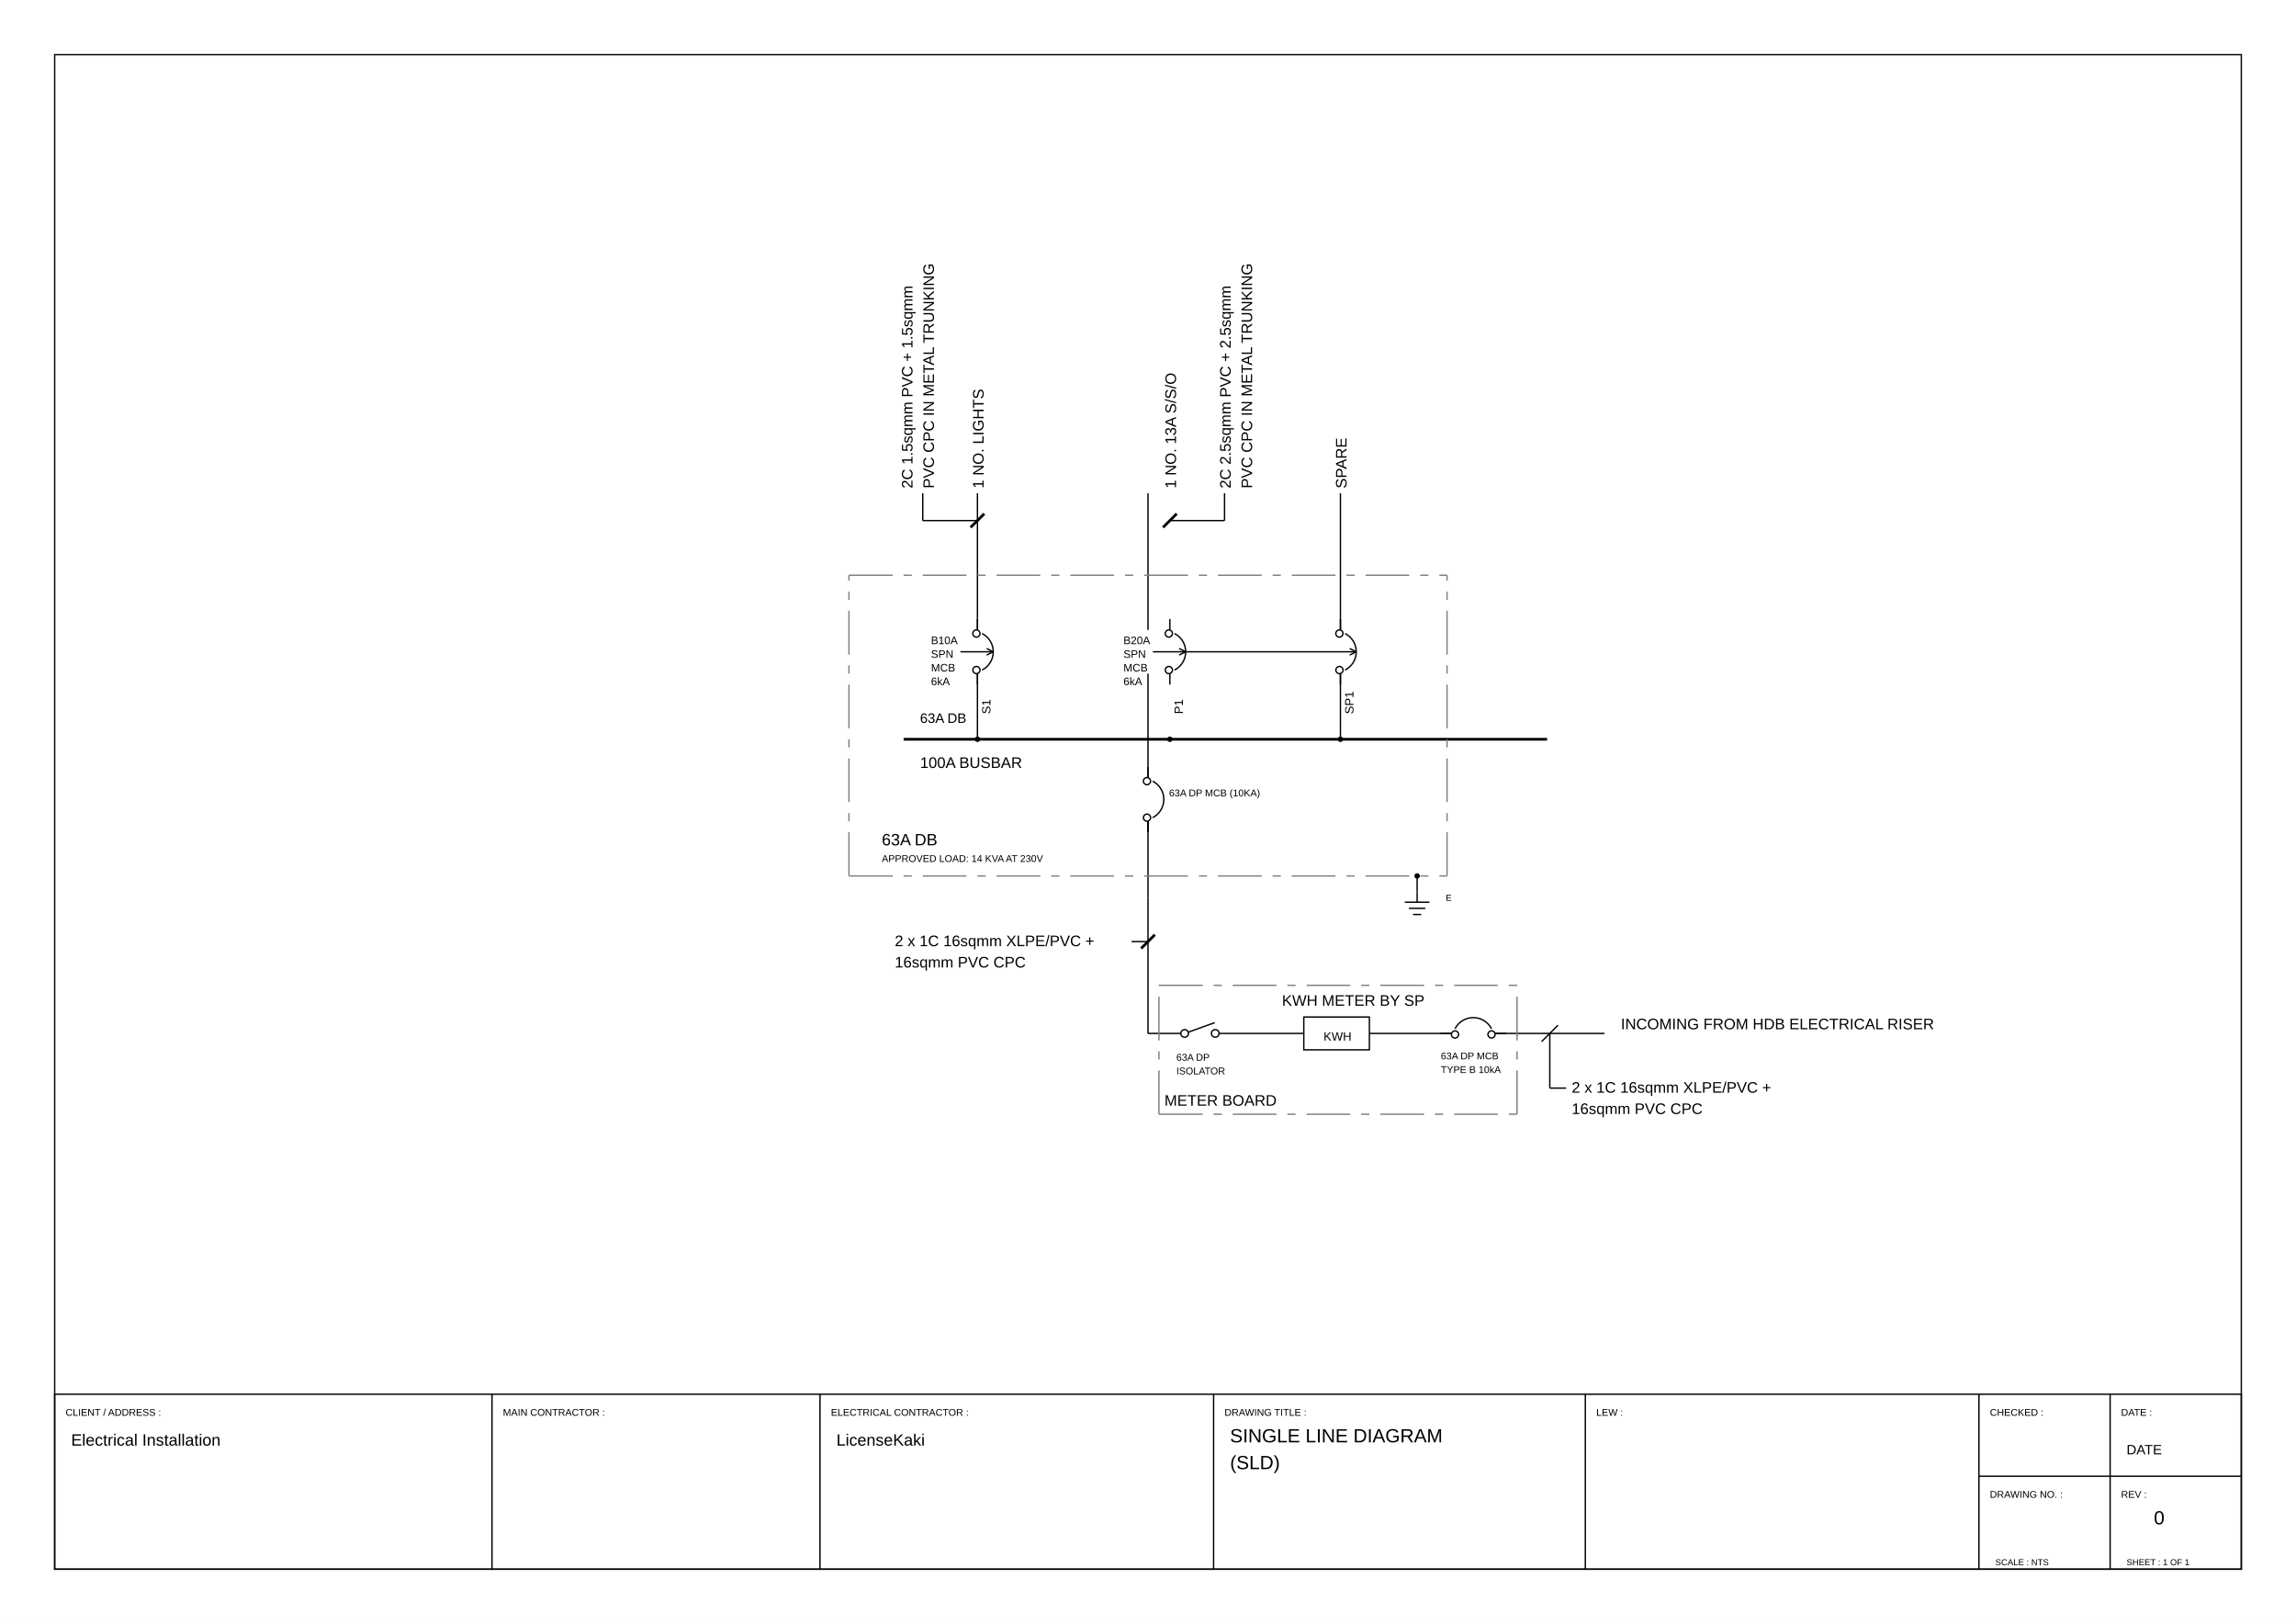
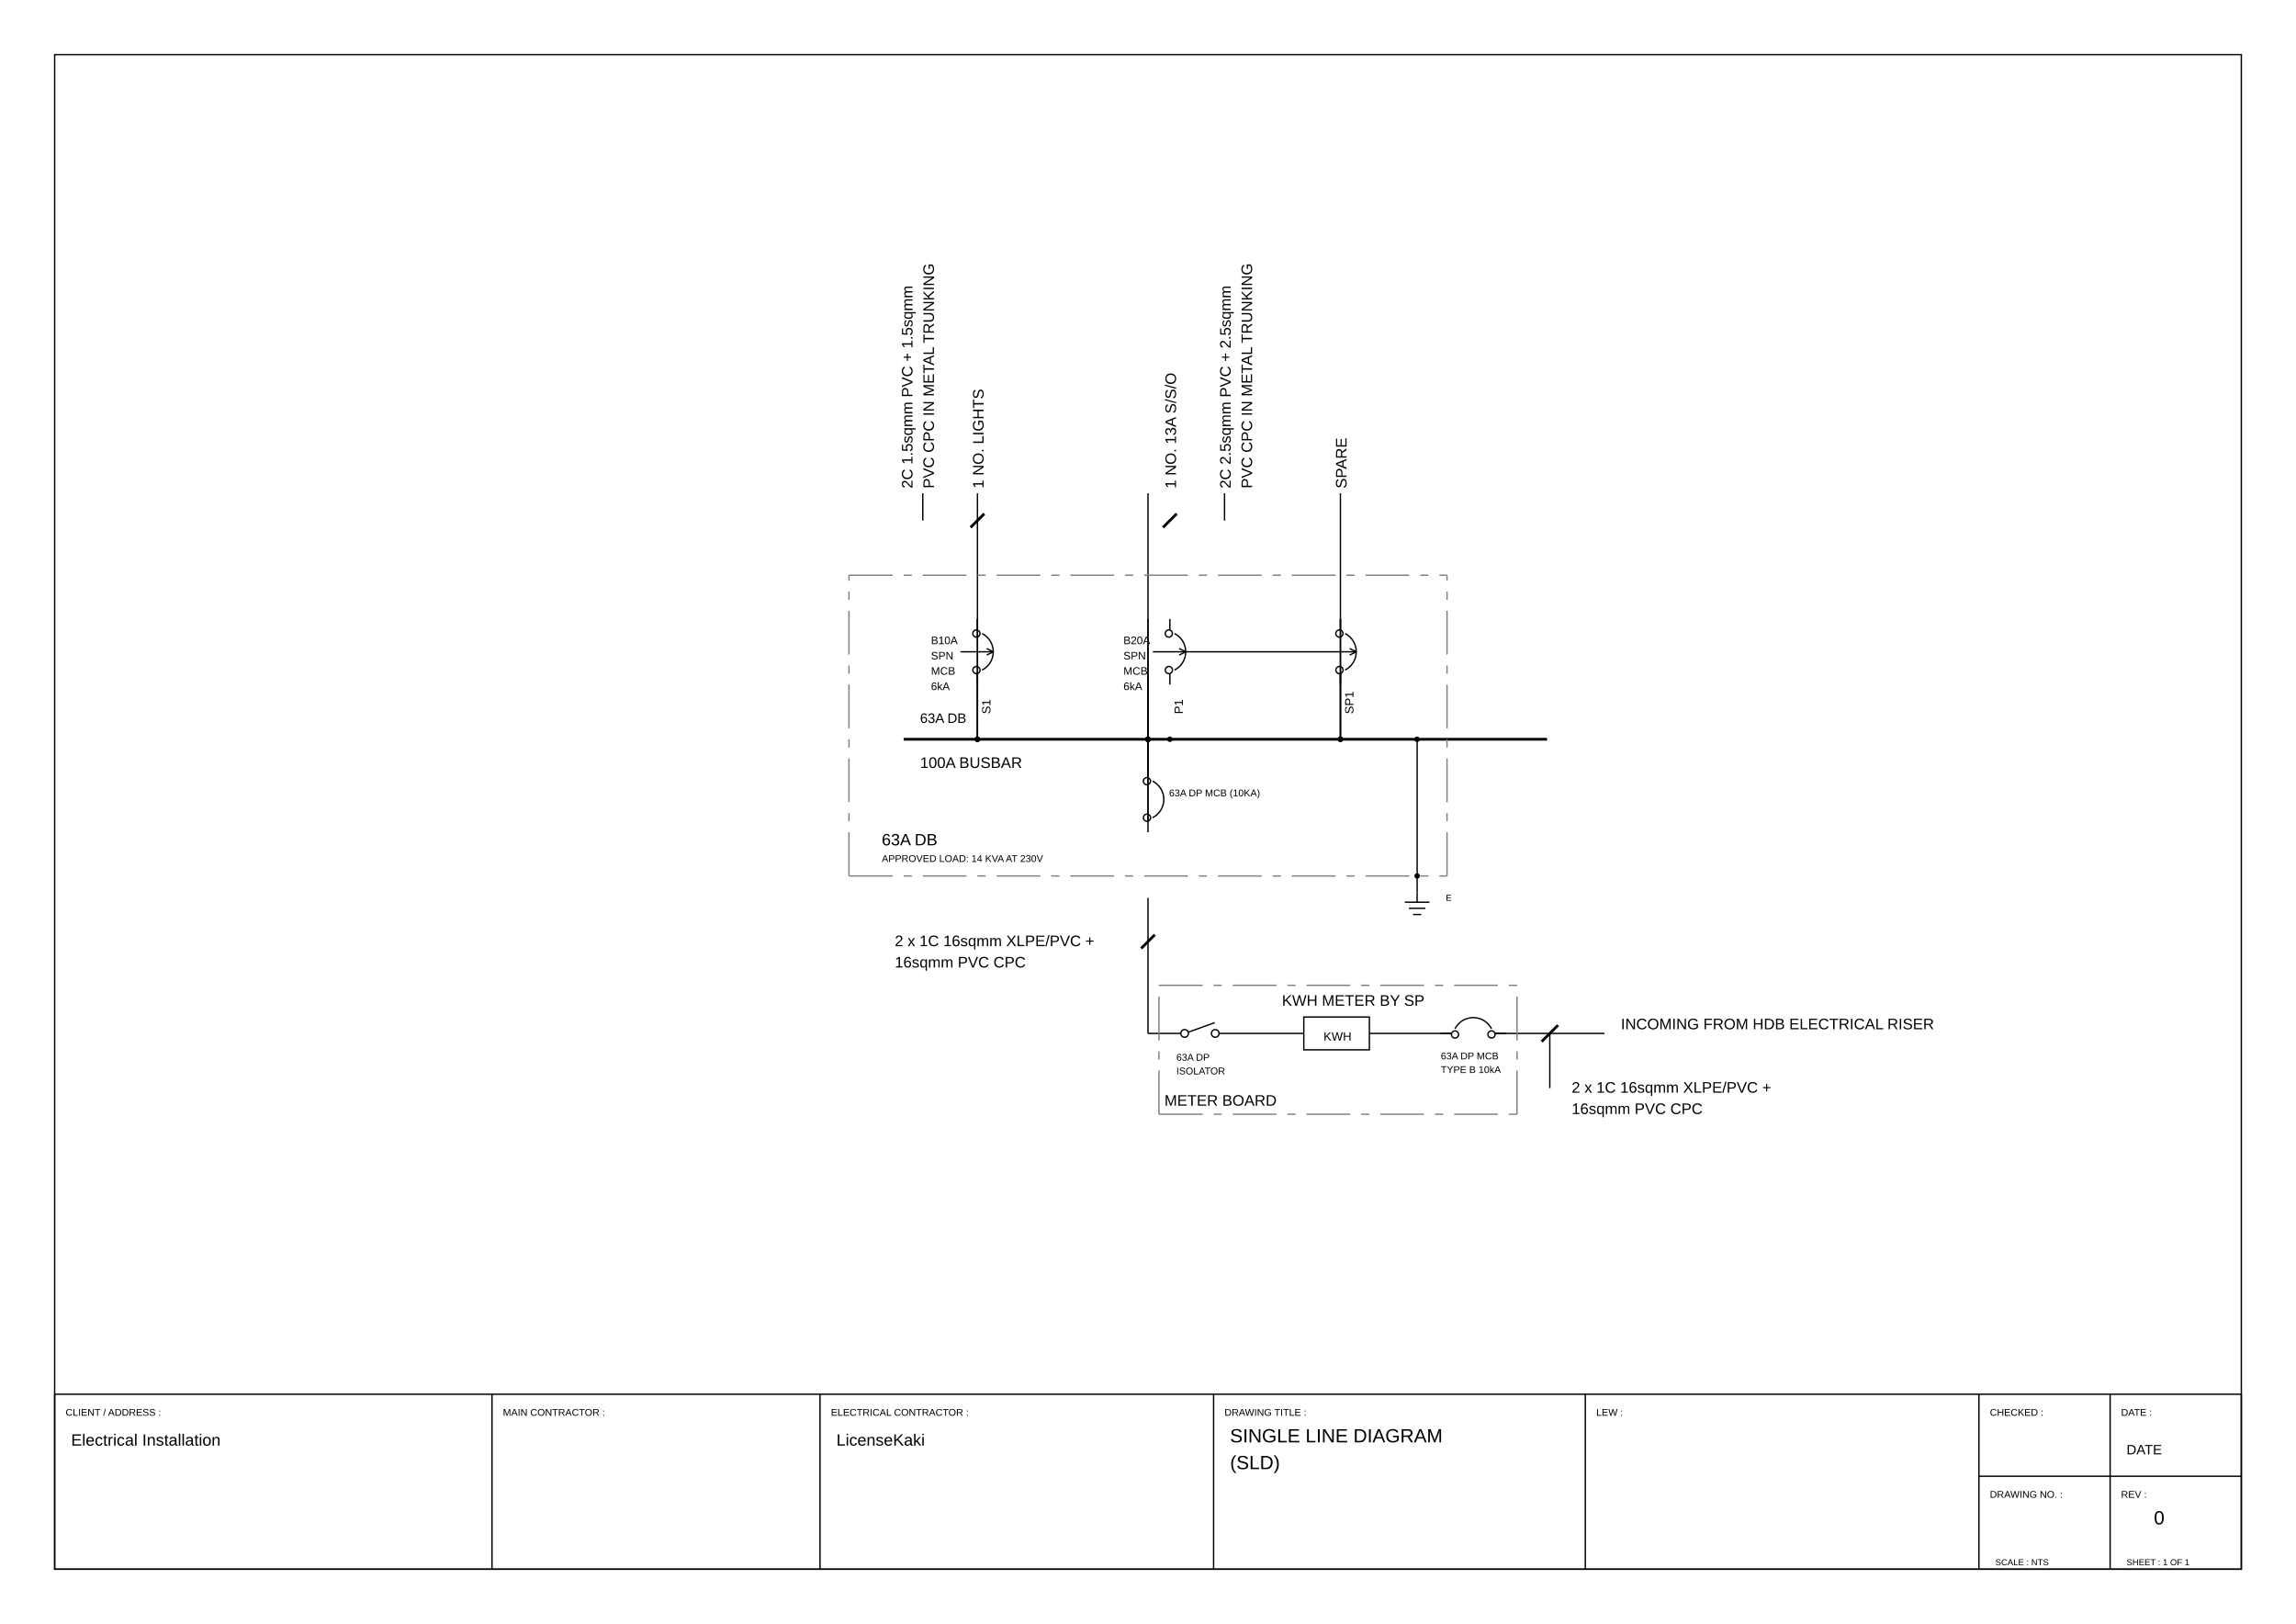
<svg xmlns="http://www.w3.org/2000/svg" viewBox="0 0 420.0 297.0" width="420.0mm" height="297.0mm">
  <rect width="420.0" height="297.0" fill="white" />
  <polygon points="10.00,287.00 410.00,287.00 410.00,10.00 10.00,10.00" stroke="#000000" stroke-width="0.25" fill="none" />
  <polygon points="10.00,287.00 410.00,287.00 410.00,255.00 10.00,255.00" stroke="#000000" stroke-width="0.25" fill="none" />
  <line x1="90.00" y1="255.00" x2="90.00" y2="287.00" stroke="#000000" stroke-width="0.25" fill="none" />
  <line x1="150.00" y1="255.00" x2="150.00" y2="287.00" stroke="#000000" stroke-width="0.25" fill="none" />
  <line x1="222.00" y1="255.00" x2="222.00" y2="287.00" stroke="#000000" stroke-width="0.25" fill="none" />
  <line x1="290.00" y1="255.00" x2="290.00" y2="287.00" stroke="#000000" stroke-width="0.25" fill="none" />
  <line x1="362.00" y1="255.00" x2="362.00" y2="287.00" stroke="#000000" stroke-width="0.25" fill="none" />
  <line x1="362.00" y1="270.00" x2="410.00" y2="270.00" stroke="#000000" stroke-width="0.25" fill="none" />
  <line x1="386.00" y1="255.00" x2="386.00" y2="287.00" stroke="#000000" stroke-width="0.25" fill="none" />
  <text x="12.00" y="258.94" font-family="Arial, Helvetica, sans-serif" font-size="1.8" fill="#000000">CLIENT / ADDRESS :</text>
  <text x="92.00" y="258.94" font-family="Arial, Helvetica, sans-serif" font-size="1.8" fill="#000000">MAIN CONTRACTOR :</text>
  <text x="152.00" y="258.94" font-family="Arial, Helvetica, sans-serif" font-size="1.8" fill="#000000">ELECTRICAL CONTRACTOR :</text>
  <text x="224.00" y="258.94" font-family="Arial, Helvetica, sans-serif" font-size="1.8" fill="#000000">DRAWING TITLE :</text>
  <text x="292.00" y="258.94" font-family="Arial, Helvetica, sans-serif" font-size="1.8" fill="#000000">LEW :</text>
  <text x="364.00" y="258.94" font-family="Arial, Helvetica, sans-serif" font-size="1.8" fill="#000000">CHECKED :</text>
  <text x="388.00" y="258.94" font-family="Arial, Helvetica, sans-serif" font-size="1.8" fill="#000000">DATE :</text>
  <text x="364.00" y="273.94" font-family="Arial, Helvetica, sans-serif" font-size="1.8" fill="#000000">DRAWING NO. :</text>
  <text x="388.00" y="273.94" font-family="Arial, Helvetica, sans-serif" font-size="1.8" fill="#000000">REV :</text>
  <circle cx="222.30" cy="189.01" r="0.70" stroke="#000000" stroke-width="0.25" fill="none" />
  <circle cx="216.70" cy="189.01" r="0.70" stroke="#000000" stroke-width="0.25" fill="none" />
  <polyline points="217.36,188.78 222.21,187.04" stroke="#000000" stroke-width="0.25" fill="none" />
  <text x="215.18" y="194.00" font-family="Arial, Helvetica, sans-serif" font-size="1.8" fill="#000000">
    <tspan x="215.18">63A DP</tspan>
    <tspan x="215.18" dy="2.5">ISOLATOR</tspan>
  </text>
  <polygon points="238.50,186.01 250.50,186.01 250.50,192.01 238.50,192.01" stroke="#000000" stroke-width="0.25" fill="none" />
  <text x="242.10" y="190.32" font-family="Arial, Helvetica, sans-serif" font-size="2.2" fill="#000000">KWH</text>
  <text x="234.50" y="183.95" font-family="Arial, Helvetica, sans-serif" font-size="2.8" fill="#000000">KWH METER BY SP</text>
  <path d="M 272.84,188.16 A 3.75,3.75 0 0,0 266.16,188.16" stroke="#000000" stroke-width="0.25" fill="none" />
  <circle cx="266.16" cy="189.20" r="0.66" stroke="#000000" stroke-width="0.25" fill="none" />
  <circle cx="272.84" cy="189.19" r="0.66" stroke="#000000" stroke-width="0.25" fill="none" />
  <line x1="265.50" y1="189.01" x2="263.50" y2="189.01" stroke="#000000" stroke-width="0.25" fill="none" />
  <line x1="273.50" y1="189.01" x2="275.50" y2="189.01" stroke="#000000" stroke-width="0.25" fill="none" />
  <text x="263.56" y="193.75" font-family="Arial, Helvetica, sans-serif" font-size="1.8" fill="#000000">
    <tspan x="263.56">63A DP MCB</tspan>
    <tspan x="263.56" dy="2.5">TYPE B 10kA</tspan>
  </text>
  <text x="296.50" y="188.25" font-family="Arial, Helvetica, sans-serif" font-size="2.8" fill="#000000">INCOMING FROM HDB ELECTRICAL RISER</text>
  <text x="287.50" y="199.85" font-family="Arial, Helvetica, sans-serif" font-size="2.8" fill="#000000">
    <tspan x="287.50">2 x 1C 16sqmm XLPE/PVC +</tspan>
    <tspan x="287.50" dy="3.9">16sqmm PVC CPC</tspan>
  </text>
  <text x="163.68" y="173.05" font-family="Arial, Helvetica, sans-serif" font-size="2.8" fill="#000000">
    <tspan x="163.68">2 x 1C 16sqmm XLPE/PVC +</tspan>
    <tspan x="163.68" dy="3.9">16sqmm PVC CPC</tspan>
  </text>
  <text x="213.00" y="202.23" font-family="Arial, Helvetica, sans-serif" font-size="2.8" fill="#000000">METER BOARD</text>
  <path d="M 210.85,149.55 A 3.75,3.75 0 0,0 210.85,142.87" stroke="#000000" stroke-width="0.25" fill="none" />
  <circle cx="209.81" cy="142.87" r="0.66" stroke="#000000" stroke-width="0.25" fill="none" />
  <circle cx="209.82" cy="149.55" r="0.66" stroke="#000000" stroke-width="0.25" fill="none" />
  <line x1="210.00" y1="150.21" x2="210.00" y2="152.21" stroke="#000000" stroke-width="0.25" fill="none" />
  <line x1="210.00" y1="142.21" x2="210.00" y2="140.21" stroke="#000000" stroke-width="0.25" fill="none" />
  <text x="213.85" y="145.65" font-family="Arial, Helvetica, sans-serif" font-size="1.8" fill="#000000">63A DP MCB (10KA)</text>
  <line x1="165.30" y1="135.21" x2="283.00" y2="135.21" stroke="#000000" stroke-width="0.50" fill="none" />
  <text x="168.30" y="132.21" font-family="Arial, Helvetica, sans-serif" font-size="2.5" fill="#000000">63A DB</text>
  <text x="168.30" y="140.45" font-family="Arial, Helvetica, sans-serif" font-size="2.8" fill="#000000">100A BUSBAR</text>
  <text x="180.30" y="131.47" font-family="Arial, Helvetica, sans-serif" font-size="2.2" fill="#000000" transform="rotate(-90.0,180.30,130.59)">S1</text>
  <path d="M 179.65,122.55 A 3.75,3.75 0 0,0 179.65,115.87" stroke="#000000" stroke-width="0.25" fill="none" />
  <circle cx="178.61" cy="115.87" r="0.66" stroke="#000000" stroke-width="0.25" fill="none" />
  <circle cx="178.62" cy="122.55" r="0.66" stroke="#000000" stroke-width="0.25" fill="none" />
  <line x1="178.80" y1="123.21" x2="178.80" y2="125.21" stroke="#000000" stroke-width="0.25" fill="none" />
  <line x1="178.80" y1="115.21" x2="178.80" y2="113.21" stroke="#000000" stroke-width="0.25" fill="none" />
  <line x1="175.69" y1="119.21" x2="181.69" y2="119.21" stroke="#000000" stroke-width="0.25" fill="none" />
  <line x1="181.69" y1="119.21" x2="180.49" y2="118.61" stroke="#000000" stroke-width="0.25" fill="none" />
  <line x1="181.69" y1="119.21" x2="180.49" y2="119.81" stroke="#000000" stroke-width="0.25" fill="none" />
-   <text x="170.30" y="117.81" font-family="Arial, Helvetica, sans-serif" font-size="2.0" fill="#000000">B10A</text>
-   <text x="170.30" y="120.31" font-family="Arial, Helvetica, sans-serif" font-size="2.0" fill="#000000">SPN</text>
-   <text x="170.30" y="122.81" font-family="Arial, Helvetica, sans-serif" font-size="2.0" fill="#000000">MCB</text>
-   <text x="170.30" y="125.31" font-family="Arial, Helvetica, sans-serif" font-size="2.0" fill="#000000">6kA</text>
+   <text x="170.30" y="117.81" font-family="Arial, Helvetica, sans-serif" font-size="2.0" fill="#000000">
+     <tspan x="170.30">B10A</tspan>
+     <tspan x="170.30" dy="2.8">SPN</tspan>
+     <tspan x="170.30" dy="2.8">MCB</tspan>
+     <tspan x="170.30" dy="2.8">6kA</tspan>
+   </text>
  <text x="178.80" y="90.45" font-family="Arial, Helvetica, sans-serif" font-size="2.8" fill="#000000" transform="rotate(-90.0,178.80,89.33)">1 NO. LIGHTS</text>
  <text x="215.50" y="131.47" font-family="Arial, Helvetica, sans-serif" font-size="2.2" fill="#000000" transform="rotate(-90.0,215.50,130.59)">P1</text>
  <path d="M 214.85,122.55 A 3.75,3.75 0 0,0 214.85,115.87" stroke="#000000" stroke-width="0.25" fill="none" />
  <circle cx="213.81" cy="115.87" r="0.66" stroke="#000000" stroke-width="0.25" fill="none" />
  <circle cx="213.82" cy="122.55" r="0.66" stroke="#000000" stroke-width="0.25" fill="none" />
  <line x1="214.00" y1="123.21" x2="214.00" y2="125.21" stroke="#000000" stroke-width="0.25" fill="none" />
  <line x1="214.00" y1="115.21" x2="214.00" y2="113.21" stroke="#000000" stroke-width="0.25" fill="none" />
  <line x1="210.89" y1="119.21" x2="216.89" y2="119.21" stroke="#000000" stroke-width="0.25" fill="none" />
  <line x1="216.89" y1="119.21" x2="215.69" y2="118.61" stroke="#000000" stroke-width="0.25" fill="none" />
  <line x1="216.89" y1="119.21" x2="215.69" y2="119.81" stroke="#000000" stroke-width="0.25" fill="none" />
-   <text x="205.50" y="117.81" font-family="Arial, Helvetica, sans-serif" font-size="2.0" fill="#000000">B20A</text>
-   <text x="205.50" y="120.31" font-family="Arial, Helvetica, sans-serif" font-size="2.0" fill="#000000">SPN</text>
-   <text x="205.50" y="122.81" font-family="Arial, Helvetica, sans-serif" font-size="2.0" fill="#000000">MCB</text>
-   <text x="205.50" y="125.31" font-family="Arial, Helvetica, sans-serif" font-size="2.0" fill="#000000">6kA</text>
+   <text x="205.50" y="117.81" font-family="Arial, Helvetica, sans-serif" font-size="2.0" fill="#000000">
+     <tspan x="205.50">B20A</tspan>
+     <tspan x="205.50" dy="2.8">SPN</tspan>
+     <tspan x="205.50" dy="2.8">MCB</tspan>
+     <tspan x="205.50" dy="2.8">6kA</tspan>
+   </text>
  <text x="214.00" y="90.45" font-family="Arial, Helvetica, sans-serif" font-size="2.8" fill="#000000" transform="rotate(-90.0,214.00,89.33)">1 NO. 13A S/S/O</text>
  <text x="246.70" y="131.47" font-family="Arial, Helvetica, sans-serif" font-size="2.2" fill="#000000" transform="rotate(-90.0,246.70,130.59)">SP1</text>
  <path d="M 246.05,122.55 A 3.75,3.75 0 0,0 246.05,115.87" stroke="#000000" stroke-width="0.25" fill="none" />
  <circle cx="245.01" cy="115.87" r="0.66" stroke="#000000" stroke-width="0.25" fill="none" />
  <circle cx="245.02" cy="122.55" r="0.66" stroke="#000000" stroke-width="0.25" fill="none" />
  <line x1="245.20" y1="123.21" x2="245.20" y2="125.21" stroke="#000000" stroke-width="0.25" fill="none" />
  <line x1="245.20" y1="115.21" x2="245.20" y2="113.21" stroke="#000000" stroke-width="0.25" fill="none" />
  <line x1="216.89" y1="119.21" x2="248.09" y2="119.21" stroke="#000000" stroke-width="0.25" fill="none" />
  <line x1="248.09" y1="119.21" x2="246.89" y2="118.61" stroke="#000000" stroke-width="0.25" fill="none" />
  <line x1="248.09" y1="119.21" x2="246.89" y2="119.81" stroke="#000000" stroke-width="0.25" fill="none" />
  <text x="245.20" y="90.45" font-family="Arial, Helvetica, sans-serif" font-size="2.8" fill="#000000" transform="rotate(-90.0,245.20,89.33)">SPARE</text>
  <text x="165.80" y="90.45" font-family="Arial, Helvetica, sans-serif" font-size="2.8" fill="#000000" transform="rotate(-90.0,165.80,89.33)">2C 1.5sqmm PVC + 1.5sqmm</text>
  <text x="169.72" y="90.45" font-family="Arial, Helvetica, sans-serif" font-size="2.8" fill="#000000" transform="rotate(-90.0,169.72,89.33)">PVC CPC IN METAL TRUNKING</text>
  <text x="224.00" y="90.45" font-family="Arial, Helvetica, sans-serif" font-size="2.8" fill="#000000" transform="rotate(-90.0,224.00,89.33)">2C 2.5sqmm PVC + 2.5sqmm</text>
  <text x="227.92" y="90.45" font-family="Arial, Helvetica, sans-serif" font-size="2.8" fill="#000000" transform="rotate(-90.0,227.92,89.33)">PVC CPC IN METAL TRUNKING</text>
  <text x="161.30" y="154.61" font-family="Arial, Helvetica, sans-serif" font-size="3.0" fill="#000000">63A DB</text>
  <text x="161.30" y="157.65" font-family="Arial, Helvetica, sans-serif" font-size="1.8" fill="#000000">APPROVED LOAD: 14 KVA AT 230V</text>
  <line x1="259.23" y1="163.21" x2="259.23" y2="165.01" stroke="#000000" stroke-width="0.25" fill="none" />
  <line x1="256.98" y1="165.01" x2="261.48" y2="165.01" stroke="#000000" stroke-width="0.25" fill="none" />
  <line x1="257.73" y1="166.13" x2="260.73" y2="166.13" stroke="#000000" stroke-width="0.25" fill="none" />
  <line x1="258.48" y1="167.26" x2="259.98" y2="167.26" stroke="#000000" stroke-width="0.25" fill="none" />
  <text x="264.48" y="164.74" font-family="Arial, Helvetica, sans-serif" font-size="1.6" fill="#000000">E</text>
  <line x1="210.00" y1="189.01" x2="216.00" y2="189.01" stroke="#000000" stroke-width="0.25" fill="none" />
  <line x1="223.00" y1="189.01" x2="238.50" y2="189.01" stroke="#000000" stroke-width="0.25" fill="none" />
  <line x1="250.50" y1="189.01" x2="265.50" y2="189.01" stroke="#000000" stroke-width="0.25" fill="none" />
  <line x1="273.50" y1="189.01" x2="293.50" y2="189.01" stroke="#000000" stroke-width="0.25" fill="none" />
-   <line x1="282.00" y1="190.51" x2="285.00" y2="187.51" stroke="#000000" stroke-width="0.25" fill="none" />
  <line x1="283.50" y1="189.01" x2="283.50" y2="199.01" stroke="#000000" stroke-width="0.25" fill="none" />
-   <line x1="283.50" y1="199.01" x2="286.50" y2="199.01" stroke="#000000" stroke-width="0.25" fill="none" />
  <line x1="210.00" y1="189.01" x2="210.00" y2="164.21" stroke="#000000" stroke-width="0.25" fill="none" />
-   <line x1="210.00" y1="172.21" x2="207.00" y2="172.21" stroke="#000000" stroke-width="0.25" fill="none" />
-   <line x1="210.00" y1="164.21" x2="210.00" y2="150.21" stroke="#000000" stroke-width="0.25" fill="none" />
-   <line x1="210.00" y1="152.21" x2="210.00" y2="150.21" stroke="#000000" stroke-width="0.25" fill="none" />
-   <line x1="210.00" y1="142.21" x2="210.00" y2="140.21" stroke="#000000" stroke-width="0.25" fill="none" />
+   <line x1="210.00" y1="135.21" x2="210.00" y2="150.21" stroke="#000000" stroke-width="0.25" fill="none" />
+   <line x1="210.00" y1="135.21" x2="210.00" y2="150.21" stroke="#000000" stroke-width="0.25" fill="none" />
+   <line x1="210.00" y1="135.21" x2="210.00" y2="140.21" stroke="#000000" stroke-width="0.25" fill="none" />
  <line x1="210.00" y1="140.21" x2="210.00" y2="135.21" stroke="#000000" stroke-width="0.25" fill="none" />
  <line x1="178.80" y1="135.21" x2="178.80" y2="123.21" stroke="#000000" stroke-width="0.25" fill="none" />
-   <line x1="178.80" y1="115.21" x2="178.80" y2="113.21" stroke="#000000" stroke-width="0.25" fill="none" />
-   <line x1="178.80" y1="113.21" x2="178.80" y2="90.21" stroke="#000000" stroke-width="0.25" fill="none" />
+   <line x1="178.80" y1="135.21" x2="178.80" y2="113.21" stroke="#000000" stroke-width="0.25" fill="none" />
+   <line x1="178.80" y1="135.21" x2="178.80" y2="90.21" stroke="#000000" stroke-width="0.25" fill="none" />
  <line x1="210.00" y1="135.21" x2="210.00" y2="123.21" stroke="#000000" stroke-width="0.25" fill="none" />
-   <line x1="210.00" y1="115.21" x2="210.00" y2="113.21" stroke="#000000" stroke-width="0.25" fill="none" />
-   <line x1="210.00" y1="113.21" x2="210.00" y2="90.21" stroke="#000000" stroke-width="0.25" fill="none" />
+   <line x1="210.00" y1="135.21" x2="210.00" y2="113.21" stroke="#000000" stroke-width="0.25" fill="none" />
+   <line x1="210.00" y1="135.21" x2="210.00" y2="90.21" stroke="#000000" stroke-width="0.25" fill="none" />
  <line x1="245.20" y1="135.21" x2="245.20" y2="123.21" stroke="#000000" stroke-width="0.25" fill="none" />
-   <line x1="245.20" y1="115.21" x2="245.20" y2="113.21" stroke="#000000" stroke-width="0.25" fill="none" />
-   <line x1="245.20" y1="113.21" x2="245.20" y2="90.21" stroke="#000000" stroke-width="0.25" fill="none" />
-   <line x1="168.80" y1="95.21" x2="178.80" y2="95.21" stroke="#000000" stroke-width="0.25" fill="none" />
+   <line x1="245.20" y1="135.21" x2="245.20" y2="113.21" stroke="#000000" stroke-width="0.25" fill="none" />
+   <line x1="245.20" y1="135.21" x2="245.20" y2="90.21" stroke="#000000" stroke-width="0.25" fill="none" />
  <line x1="168.80" y1="95.21" x2="168.80" y2="90.21" stroke="#000000" stroke-width="0.25" fill="none" />
-   <line x1="214.00" y1="95.21" x2="224.00" y2="95.21" stroke="#000000" stroke-width="0.25" fill="none" />
  <line x1="224.00" y1="95.21" x2="224.00" y2="90.21" stroke="#000000" stroke-width="0.25" fill="none" />
-   <line x1="259.23" y1="160.21" x2="259.23" y2="163.21" stroke="#000000" stroke-width="0.25" fill="none" />
+   <line x1="259.23" y1="135.21" x2="259.23" y2="163.21" stroke="#000000" stroke-width="0.25" fill="none" />
+   <line x1="282.00" y1="190.51" x2="285.00" y2="187.51" stroke="#000000" stroke-width="0.50" fill="none" />
  <line x1="208.75" y1="173.46" x2="211.25" y2="170.96" stroke="#000000" stroke-width="0.50" fill="none" />
  <line x1="177.55" y1="96.46" x2="180.05" y2="93.96" stroke="#000000" stroke-width="0.50" fill="none" />
  <line x1="212.75" y1="96.46" x2="215.25" y2="93.96" stroke="#000000" stroke-width="0.50" fill="none" />
  <line x1="212.00" y1="203.79" x2="220.00" y2="203.79" stroke="#808080" stroke-width="0.25" fill="none" />
  <line x1="222.00" y1="203.79" x2="223.50" y2="203.79" stroke="#808080" stroke-width="0.25" fill="none" />
  <line x1="225.50" y1="203.79" x2="233.50" y2="203.79" stroke="#808080" stroke-width="0.25" fill="none" />
  <line x1="235.50" y1="203.79" x2="237.00" y2="203.79" stroke="#808080" stroke-width="0.25" fill="none" />
  <line x1="239.00" y1="203.79" x2="247.00" y2="203.79" stroke="#808080" stroke-width="0.25" fill="none" />
  <line x1="249.00" y1="203.79" x2="250.50" y2="203.79" stroke="#808080" stroke-width="0.25" fill="none" />
  <line x1="252.50" y1="203.79" x2="260.50" y2="203.79" stroke="#808080" stroke-width="0.25" fill="none" />
  <line x1="262.50" y1="203.79" x2="264.00" y2="203.79" stroke="#808080" stroke-width="0.25" fill="none" />
  <line x1="266.00" y1="203.79" x2="274.00" y2="203.79" stroke="#808080" stroke-width="0.25" fill="none" />
  <line x1="276.00" y1="203.79" x2="277.50" y2="203.79" stroke="#808080" stroke-width="0.25" fill="none" />
  <line x1="212.00" y1="180.21" x2="220.00" y2="180.21" stroke="#808080" stroke-width="0.25" fill="none" />
  <line x1="222.00" y1="180.21" x2="223.50" y2="180.21" stroke="#808080" stroke-width="0.25" fill="none" />
  <line x1="225.50" y1="180.21" x2="233.50" y2="180.21" stroke="#808080" stroke-width="0.25" fill="none" />
  <line x1="235.50" y1="180.21" x2="237.00" y2="180.21" stroke="#808080" stroke-width="0.25" fill="none" />
  <line x1="239.00" y1="180.21" x2="247.00" y2="180.21" stroke="#808080" stroke-width="0.25" fill="none" />
  <line x1="249.00" y1="180.21" x2="250.50" y2="180.21" stroke="#808080" stroke-width="0.25" fill="none" />
  <line x1="252.50" y1="180.21" x2="260.50" y2="180.21" stroke="#808080" stroke-width="0.25" fill="none" />
  <line x1="262.50" y1="180.21" x2="264.00" y2="180.21" stroke="#808080" stroke-width="0.25" fill="none" />
  <line x1="266.00" y1="180.21" x2="274.00" y2="180.21" stroke="#808080" stroke-width="0.25" fill="none" />
  <line x1="276.00" y1="180.21" x2="277.50" y2="180.21" stroke="#808080" stroke-width="0.25" fill="none" />
  <line x1="212.00" y1="203.79" x2="212.00" y2="195.79" stroke="#808080" stroke-width="0.25" fill="none" />
  <line x1="212.00" y1="193.79" x2="212.00" y2="192.29" stroke="#808080" stroke-width="0.25" fill="none" />
  <line x1="212.00" y1="190.29" x2="212.00" y2="182.29" stroke="#808080" stroke-width="0.25" fill="none" />
  <line x1="212.00" y1="180.29" x2="212.00" y2="180.21" stroke="#808080" stroke-width="0.25" fill="none" />
  <line x1="277.50" y1="203.79" x2="277.50" y2="195.79" stroke="#808080" stroke-width="0.25" fill="none" />
  <line x1="277.50" y1="193.79" x2="277.50" y2="192.29" stroke="#808080" stroke-width="0.25" fill="none" />
  <line x1="277.50" y1="190.29" x2="277.50" y2="182.29" stroke="#808080" stroke-width="0.25" fill="none" />
  <line x1="277.50" y1="180.29" x2="277.50" y2="180.21" stroke="#808080" stroke-width="0.25" fill="none" />
  <line x1="155.30" y1="160.21" x2="163.30" y2="160.21" stroke="#808080" stroke-width="0.25" fill="none" />
  <line x1="165.30" y1="160.21" x2="166.80" y2="160.21" stroke="#808080" stroke-width="0.25" fill="none" />
  <line x1="168.80" y1="160.21" x2="176.80" y2="160.21" stroke="#808080" stroke-width="0.25" fill="none" />
  <line x1="178.80" y1="160.21" x2="180.30" y2="160.21" stroke="#808080" stroke-width="0.25" fill="none" />
  <line x1="182.30" y1="160.21" x2="190.30" y2="160.21" stroke="#808080" stroke-width="0.25" fill="none" />
  <line x1="192.30" y1="160.21" x2="193.80" y2="160.21" stroke="#808080" stroke-width="0.25" fill="none" />
  <line x1="195.80" y1="160.21" x2="203.80" y2="160.21" stroke="#808080" stroke-width="0.25" fill="none" />
  <line x1="205.80" y1="160.21" x2="207.30" y2="160.21" stroke="#808080" stroke-width="0.25" fill="none" />
  <line x1="209.30" y1="160.21" x2="217.30" y2="160.21" stroke="#808080" stroke-width="0.25" fill="none" />
  <line x1="219.30" y1="160.21" x2="220.80" y2="160.21" stroke="#808080" stroke-width="0.25" fill="none" />
  <line x1="222.80" y1="160.21" x2="230.80" y2="160.21" stroke="#808080" stroke-width="0.25" fill="none" />
  <line x1="232.80" y1="160.21" x2="234.30" y2="160.21" stroke="#808080" stroke-width="0.25" fill="none" />
  <line x1="236.30" y1="160.21" x2="244.30" y2="160.21" stroke="#808080" stroke-width="0.25" fill="none" />
  <line x1="246.30" y1="160.21" x2="247.80" y2="160.21" stroke="#808080" stroke-width="0.25" fill="none" />
  <line x1="249.80" y1="160.21" x2="257.80" y2="160.21" stroke="#808080" stroke-width="0.25" fill="none" />
  <line x1="259.80" y1="160.21" x2="261.30" y2="160.21" stroke="#808080" stroke-width="0.25" fill="none" />
  <line x1="263.30" y1="160.21" x2="264.70" y2="160.21" stroke="#808080" stroke-width="0.25" fill="none" />
  <line x1="155.30" y1="105.21" x2="163.30" y2="105.21" stroke="#808080" stroke-width="0.25" fill="none" />
  <line x1="165.30" y1="105.21" x2="166.80" y2="105.21" stroke="#808080" stroke-width="0.25" fill="none" />
  <line x1="168.80" y1="105.21" x2="176.80" y2="105.21" stroke="#808080" stroke-width="0.25" fill="none" />
  <line x1="178.80" y1="105.21" x2="180.30" y2="105.21" stroke="#808080" stroke-width="0.25" fill="none" />
  <line x1="182.30" y1="105.21" x2="190.30" y2="105.21" stroke="#808080" stroke-width="0.25" fill="none" />
  <line x1="192.30" y1="105.21" x2="193.80" y2="105.21" stroke="#808080" stroke-width="0.25" fill="none" />
  <line x1="195.80" y1="105.21" x2="203.80" y2="105.21" stroke="#808080" stroke-width="0.25" fill="none" />
  <line x1="205.80" y1="105.21" x2="207.30" y2="105.21" stroke="#808080" stroke-width="0.25" fill="none" />
  <line x1="209.30" y1="105.21" x2="217.30" y2="105.21" stroke="#808080" stroke-width="0.25" fill="none" />
  <line x1="219.30" y1="105.21" x2="220.80" y2="105.21" stroke="#808080" stroke-width="0.25" fill="none" />
  <line x1="222.80" y1="105.21" x2="230.80" y2="105.21" stroke="#808080" stroke-width="0.25" fill="none" />
  <line x1="232.80" y1="105.21" x2="234.30" y2="105.21" stroke="#808080" stroke-width="0.25" fill="none" />
  <line x1="236.30" y1="105.21" x2="244.30" y2="105.21" stroke="#808080" stroke-width="0.25" fill="none" />
  <line x1="246.30" y1="105.21" x2="247.80" y2="105.21" stroke="#808080" stroke-width="0.25" fill="none" />
  <line x1="249.80" y1="105.21" x2="257.80" y2="105.21" stroke="#808080" stroke-width="0.25" fill="none" />
  <line x1="259.80" y1="105.21" x2="261.30" y2="105.21" stroke="#808080" stroke-width="0.25" fill="none" />
  <line x1="263.30" y1="105.21" x2="264.70" y2="105.21" stroke="#808080" stroke-width="0.25" fill="none" />
  <line x1="155.30" y1="160.21" x2="155.30" y2="152.21" stroke="#808080" stroke-width="0.25" fill="none" />
  <line x1="155.30" y1="150.21" x2="155.30" y2="148.71" stroke="#808080" stroke-width="0.25" fill="none" />
  <line x1="155.30" y1="146.71" x2="155.30" y2="138.71" stroke="#808080" stroke-width="0.25" fill="none" />
  <line x1="155.30" y1="136.71" x2="155.30" y2="135.21" stroke="#808080" stroke-width="0.25" fill="none" />
  <line x1="155.30" y1="133.21" x2="155.30" y2="125.21" stroke="#808080" stroke-width="0.25" fill="none" />
  <line x1="155.30" y1="123.21" x2="155.30" y2="121.71" stroke="#808080" stroke-width="0.25" fill="none" />
  <line x1="155.30" y1="119.71" x2="155.30" y2="111.71" stroke="#808080" stroke-width="0.25" fill="none" />
  <line x1="155.30" y1="109.71" x2="155.30" y2="108.21" stroke="#808080" stroke-width="0.25" fill="none" />
  <line x1="155.30" y1="106.21" x2="155.30" y2="105.21" stroke="#808080" stroke-width="0.25" fill="none" />
  <line x1="264.70" y1="160.21" x2="264.70" y2="152.21" stroke="#808080" stroke-width="0.25" fill="none" />
  <line x1="264.70" y1="150.21" x2="264.70" y2="148.71" stroke="#808080" stroke-width="0.25" fill="none" />
  <line x1="264.70" y1="146.71" x2="264.70" y2="138.71" stroke="#808080" stroke-width="0.25" fill="none" />
  <line x1="264.70" y1="136.71" x2="264.70" y2="135.21" stroke="#808080" stroke-width="0.25" fill="none" />
  <line x1="264.70" y1="133.21" x2="264.70" y2="125.21" stroke="#808080" stroke-width="0.25" fill="none" />
  <line x1="264.70" y1="123.21" x2="264.70" y2="121.71" stroke="#808080" stroke-width="0.25" fill="none" />
  <line x1="264.70" y1="119.71" x2="264.70" y2="111.71" stroke="#808080" stroke-width="0.25" fill="none" />
  <line x1="264.70" y1="109.71" x2="264.70" y2="108.21" stroke="#808080" stroke-width="0.25" fill="none" />
  <line x1="264.70" y1="106.21" x2="264.70" y2="105.21" stroke="#808080" stroke-width="0.25" fill="none" />
  <circle cx="178.80" cy="135.21" r="0.50" fill="rgb(0,0,0)" stroke="none" />
  <circle cx="214.00" cy="135.21" r="0.50" fill="rgb(0,0,0)" stroke="none" />
  <circle cx="245.20" cy="135.21" r="0.50" fill="rgb(0,0,0)" stroke="none" />
  <circle cx="259.23" cy="160.21" r="0.50" fill="rgb(0,0,0)" stroke="none" />
+   <circle cx="210.00" cy="135.21" r="0.50" fill="rgb(0,0,0)" stroke="none" />
+   <circle cx="210.00" cy="135.21" r="0.50" fill="rgb(0,0,0)" stroke="none" />
+   <circle cx="210.00" cy="135.21" r="0.50" fill="rgb(0,0,0)" stroke="none" />
+   <circle cx="178.80" cy="135.21" r="0.50" fill="rgb(0,0,0)" stroke="none" />
+   <circle cx="178.80" cy="135.21" r="0.50" fill="rgb(0,0,0)" stroke="none" />
+   <circle cx="210.00" cy="135.21" r="0.50" fill="rgb(0,0,0)" stroke="none" />
+   <circle cx="210.00" cy="135.21" r="0.50" fill="rgb(0,0,0)" stroke="none" />
+   <circle cx="245.20" cy="135.21" r="0.50" fill="rgb(0,0,0)" stroke="none" />
+   <circle cx="245.20" cy="135.21" r="0.50" fill="rgb(0,0,0)" stroke="none" />
+   <circle cx="259.23" cy="135.21" r="0.50" fill="rgb(0,0,0)" stroke="none" />
  <text x="13.00" y="264.40" font-family="Arial, Helvetica, sans-serif" font-size="3.0" fill="#000000">Electrical Installation</text>
  <text x="153.00" y="264.40" font-family="Arial, Helvetica, sans-serif" font-size="3.0" fill="#000000">LicenseKaki</text>
  <text x="225.00" y="263.80" font-family="Arial, Helvetica, sans-serif" font-size="3.5" fill="#000000">
    <tspan x="225.00">SINGLE LINE DIAGRAM</tspan>
    <tspan x="225.00" dy="4.9">(SLD)</tspan>
  </text>
  <text x="389.00" y="266.00" font-family="Arial, Helvetica, sans-serif" font-size="2.5" fill="#000000">DATE</text>
  <text x="365.00" y="278.00" font-family="Arial, Helvetica, sans-serif" font-size="2.5" fill="#000000" />
  <text x="394.00" y="278.80" font-family="Arial, Helvetica, sans-serif" font-size="3.5" fill="#000000">0</text>
  <text x="365.00" y="286.28" font-family="Arial, Helvetica, sans-serif" font-size="1.6" fill="#000000">SCALE : NTS</text>
  <text x="389.00" y="286.28" font-family="Arial, Helvetica, sans-serif" font-size="1.6" fill="#000000">SHEET : 1 OF 1</text>
</svg>
